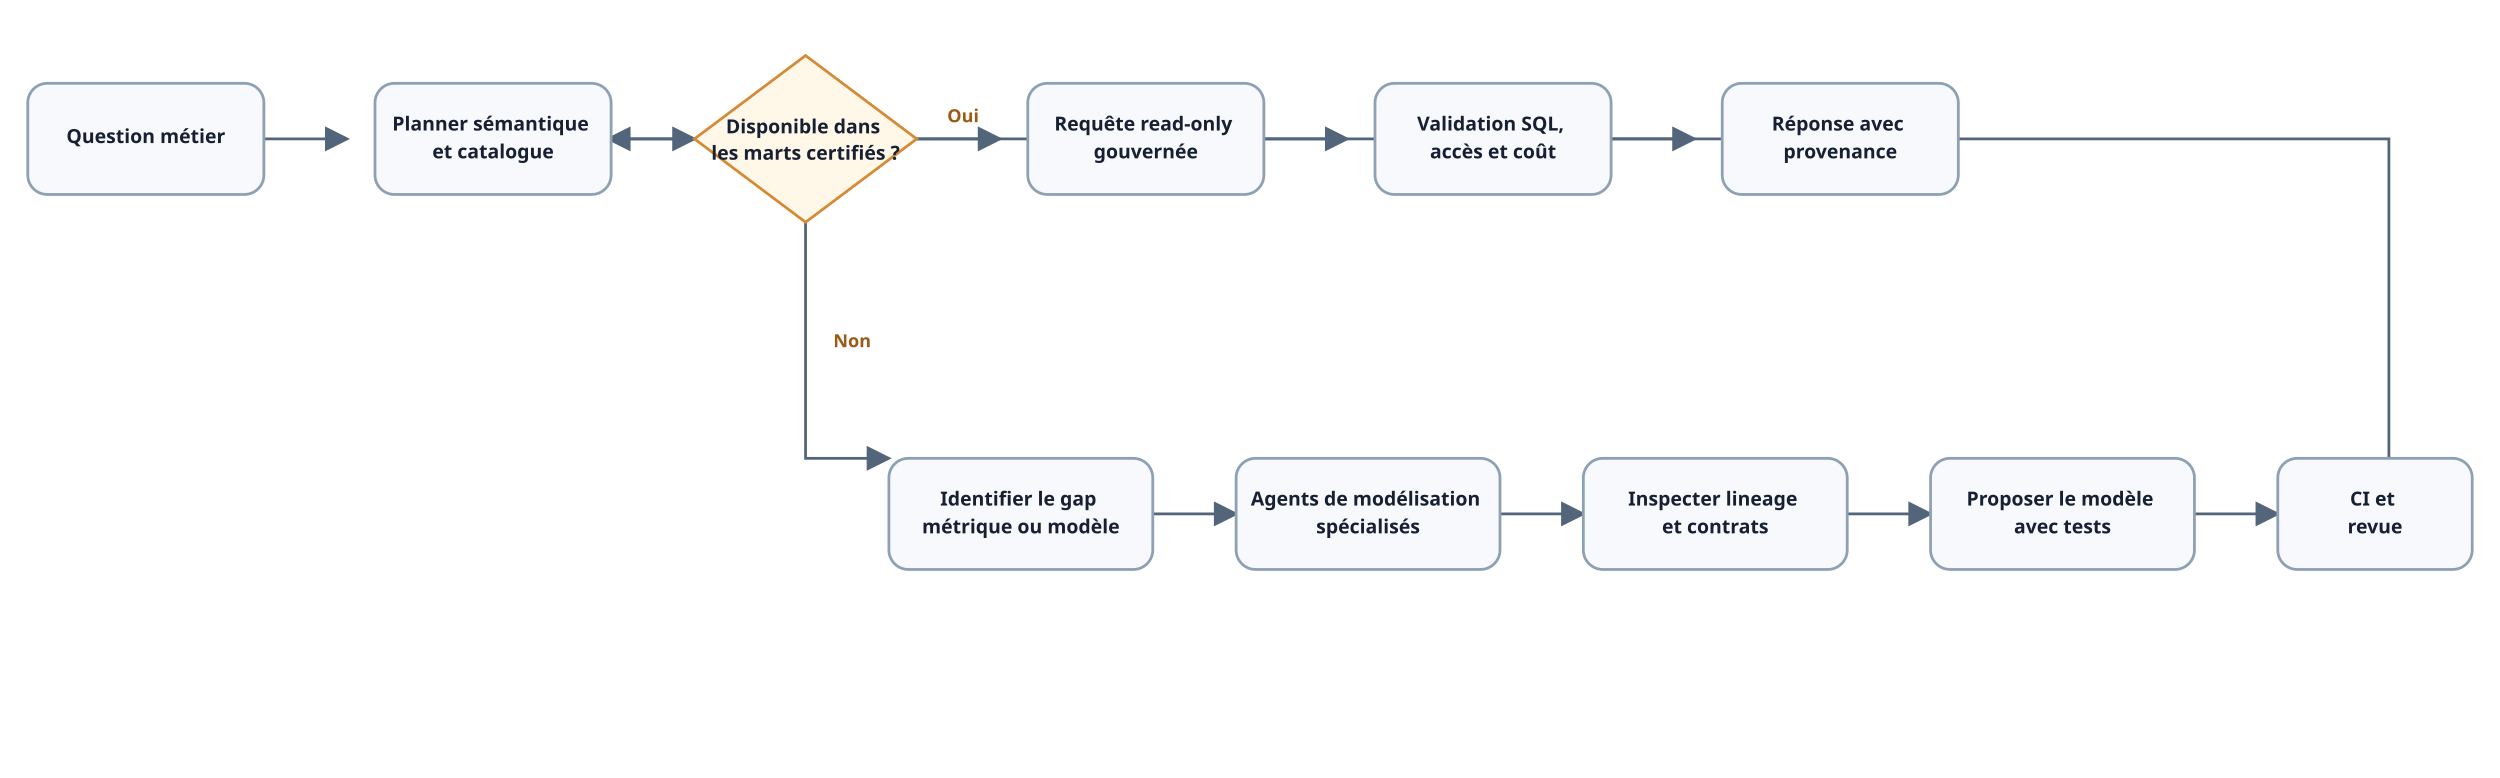
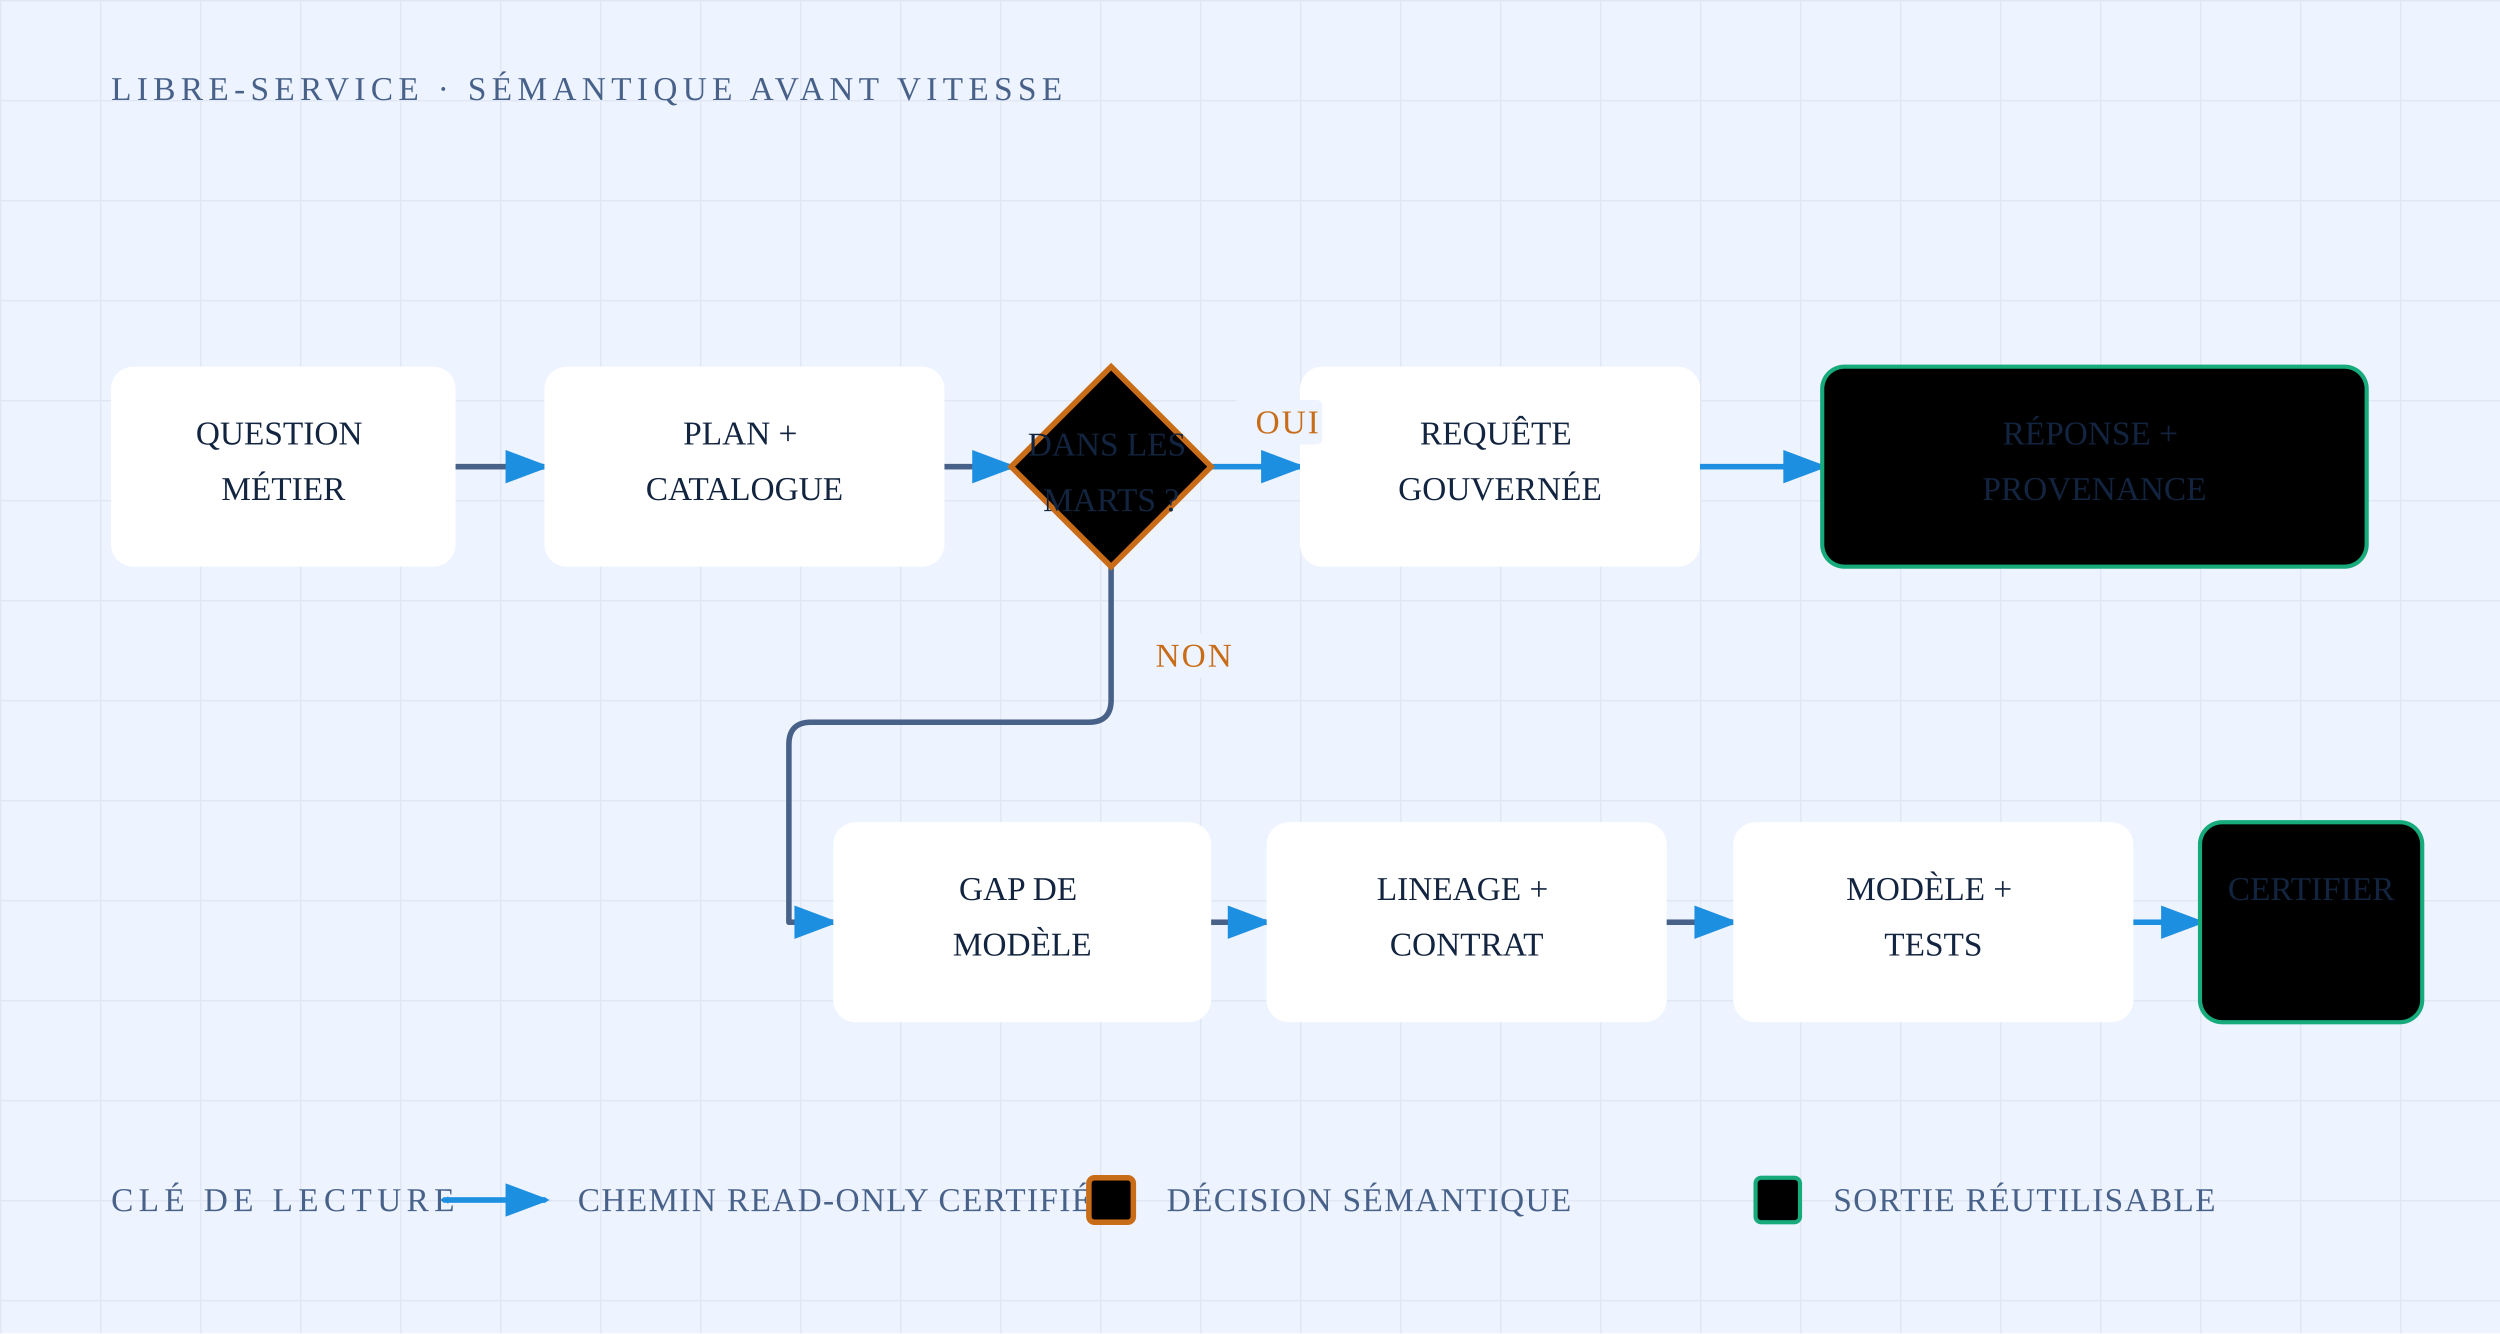
- <svg xmlns="http://www.w3.org/2000/svg" viewBox="0 0 1800 560" role="img" aria-labelledby="title desc">
+ <svg xmlns="http://www.w3.org/2000/svg" viewBox="0 0 900 480" role="img" aria-labelledby="self-service-analytics-fr-title self-service-analytics-fr-desc">
  <defs>
-     <marker id="arrow" markerWidth="9" markerHeight="9" refX="7" refY="4.5" orient="auto">
-       <path d="M0 0 9 4.5 0 9Z" fill="#52657a" />
+     <pattern id="self-service-analytics-fr-grid" width="36" height="36" patternUnits="userSpaceOnUse">
+       <path d="M36 0H0V36" class="inline-grid-line" />
+     </pattern>
+     <marker id="self-service-analytics-fr-arrow" markerWidth="8" markerHeight="6" refX="7" refY="3" orient="auto">
+       <path d="M0 0L8 3L0 6Z" class="inline-arrow" />
    </marker>
-     <style>.node{fill:#f7f9fc;stroke:#8ea0b3;stroke-width:2}.decision{fill:#fff7e8;stroke:#d58a35;stroke-width:2}.text{fill:#172033;font:600 14px system-ui,sans-serif;text-anchor:middle}.edge{fill:none;stroke:#52657a;stroke-width:2;marker-end:url(#arrow)}.branch{fill:#9a5a18;font:600 13px system-ui,sans-serif}</style>
+     <marker id="self-service-analytics-fr-arrow-hot" markerWidth="8" markerHeight="6" refX="7" refY="3" orient="auto">
+       <path d="M0 0L8 3L0 6Z" class="inline-arrow-hot" />
+     </marker>
+     <marker id="self-service-analytics-fr-arrow-link" markerWidth="8" markerHeight="6" refX="7" refY="3" orient="auto">
+       <path d="M0 0L8 3L0 6Z" class="inline-arrow-link" />
+     </marker>
+     <style>
+       .inline-paper { fill: var(--visual-surface, #edf3ff); }
+       .inline-grid-line { fill: none; stroke: var(--visual-grid, rgba(18,36,63,.08)); stroke-width: 1; }
+       .inline-node { fill: var(--visual-surface-strong, #fff); stroke: color-mix(in srgb, var(--visual-ink, #12243f) 32%, transparent); stroke-width: 1.5; }
+       .inline-node-hot { fill: color-mix(in srgb, var(--visual-hot, #c86c18) 14%, var(--visual-surface-strong, #fff)); stroke: var(--visual-hot, #c86c18); stroke-width: 2; }
+       .inline-node-success { fill: color-mix(in srgb, var(--visual-line-secondary, #17aa7b) 12%, var(--visual-surface-strong, #fff)); stroke: var(--visual-line-secondary, #17aa7b); stroke-width: 1.5; }
+       .inline-route { fill: none; stroke: var(--visual-line, #1d8fe1); stroke-width: 2; stroke-linecap: round; stroke-linejoin: round; marker-end: url(#self-service-analytics-fr-arrow); }
+       .inline-route-muted { stroke: var(--visual-muted, #486189); }
+       .inline-route-hot { stroke: var(--visual-hot, #c86c18); marker-end: url(#self-service-analytics-fr-arrow-hot); }
+       .inline-arrow { fill: var(--visual-line, #1d8fe1); }
+       .inline-arrow-hot { fill: var(--visual-hot, #c86c18); }
+       .inline-arrow-link { fill: var(--visual-line-secondary, #17aa7b); }
+       .inline-name { fill: var(--visual-ink, #12243f); font: 600 16px var(--font-display, 'Space Grotesk', sans-serif); text-anchor: middle; }
+       .inline-eyebrow { fill: var(--visual-muted, #486189); font: 500 8px var(--font-mono, 'IBM Plex Mono', monospace); letter-spacing: .16em; }
+       .inline-branch { fill: var(--visual-hot, #c86c18); font: 600 12px var(--font-mono, 'IBM Plex Mono', monospace); letter-spacing: .06em; }
+       .inline-mask { fill: var(--visual-surface, #edf3ff); }
+       .inline-rule { stroke: color-mix(in srgb, var(--visual-ink, #12243f) 18%, transparent); stroke-width: 1; }
+       .inline-legend { fill: var(--visual-muted, #486189); font: 400 8px var(--font-mono, 'IBM Plex Mono', monospace); letter-spacing: .04em; }
+     </style>
  </defs>
-   <path class="edge" d="M190 100H248" />
-   <path class="edge" d="M440 100H498" />
-   <path class="edge" d="M660 100H718" />
-   <path class="edge" d="M910 100H968" />
-   <path class="edge" d="M1160 100H1218" />
-   <path class="edge" d="M580 160V330H638" />
-   <path class="edge" d="M830 370H888" />
-   <path class="edge" d="M1080 370H1138" />
-   <path class="edge" d="M1330 370H1388" />
-   <path class="edge" d="M1580 370H1638" />
-   <path class="edge" d="M1720 330V100H440" />
-   <text class="branch" x="682" y="88">Oui</text>
-   <text class="branch" x="600" y="250">Non</text>
-   <rect class="node" x="20" y="60" width="170" height="80" rx="14" />
-   <rect class="node" x="270" y="60" width="170" height="80" rx="14" />
-   <polygon class="decision" points="580,40 660,100 580,160 500,100" />
-   <rect class="node" x="740" y="60" width="170" height="80" rx="14" />
-   <rect class="node" x="990" y="60" width="170" height="80" rx="14" />
-   <rect class="node" x="1240" y="60" width="170" height="80" rx="14" />
-   <rect class="node" x="640" y="330" width="190" height="80" rx="14" />
-   <rect class="node" x="890" y="330" width="190" height="80" rx="14" />
-   <rect class="node" x="1140" y="330" width="190" height="80" rx="14" />
-   <rect class="node" x="1390" y="330" width="190" height="80" rx="14" />
-   <rect class="node" x="1640" y="330" width="140" height="80" rx="14" />
-   <g class="text">
-     <text x="105" y="103">Question métier</text>
-     <text x="355" y="94">
-       <tspan x="355">Planner sémantique</tspan>
-       <tspan x="355" dy="20">et catalogue</tspan>
-     </text>
-     <text x="580" y="96">
-       <tspan x="580">Disponible dans</tspan>
-       <tspan x="580" dy="19">les marts certifiés ?</tspan>
-     </text>
-     <text x="825" y="94">
-       <tspan x="825">Requête read-only</tspan>
-       <tspan x="825" dy="20">gouvernée</tspan>
-     </text>
-     <text x="1075" y="94">
-       <tspan x="1075">Validation SQL,</tspan>
-       <tspan x="1075" dy="20">accès et coût</tspan>
-     </text>
-     <text x="1325" y="94">
-       <tspan x="1325">Réponse avec</tspan>
-       <tspan x="1325" dy="20">provenance</tspan>
-     </text>
-     <text x="735" y="364">
-       <tspan x="735">Identifier le gap</tspan>
-       <tspan x="735" dy="20">métrique ou modèle</tspan>
-     </text>
-     <text x="985" y="364">
-       <tspan x="985">Agents de modélisation</tspan>
-       <tspan x="985" dy="20">spécialisés</tspan>
-     </text>
-     <text x="1235" y="364">
-       <tspan x="1235">Inspecter lineage</tspan>
-       <tspan x="1235" dy="20">et contrats</tspan>
-     </text>
-     <text x="1485" y="364">
-       <tspan x="1485">Proposer le modèle</tspan>
-       <tspan x="1485" dy="20">avec tests</tspan>
-     </text>
-     <text x="1710" y="364">
-       <tspan x="1710">CI et</tspan>
-       <tspan x="1710" dy="20">revue</tspan>
-     </text>
-   </g>
+   <rect width="900" height="480" class="inline-paper" />
+   <rect width="900" height="480" fill="url(#self-service-analytics-fr-grid)" opacity=".7" />
+   <text x="40" y="36" class="inline-eyebrow">LIBRE-SERVICE · SÉMANTIQUE AVANT VITESSE</text>
+   <path d="M164 168H196" class="inline-route inline-route-muted" />
+   <path d="M340 168H364" class="inline-route inline-route-muted" />
+   <path d="M436 168H468" class="inline-route" />
+   <path d="M612 168H656" class="inline-route" />
+   <path d="M400 204V252Q400 260 392 260H292Q284 260 284 268V332H300" class="inline-route inline-route-muted" />
+   <path d="M436 332H456" class="inline-route inline-route-muted" />
+   <path d="M600 332H624" class="inline-route inline-route-muted" />
+   <path d="M768 332H792" class="inline-route" />
+   <rect x="40" y="132" width="124" height="72" rx="8" class="inline-node" />
+   <rect x="196" y="132" width="144" height="72" rx="8" class="inline-node" />
+   <polygon points="400,132 436,168 400,204 364,168" class="inline-node-hot" />
+   <rect x="468" y="132" width="144" height="72" rx="8" class="inline-node" />
+   <rect x="656" y="132" width="196" height="72" rx="8" class="inline-node-success" />
+   <rect x="300" y="296" width="136" height="72" rx="8" class="inline-node" />
+   <rect x="456" y="296" width="144" height="72" rx="8" class="inline-node" />
+   <rect x="624" y="296" width="144" height="72" rx="8" class="inline-node" />
+   <rect x="792" y="296" width="80" height="72" rx="8" class="inline-node-success" />
+   <text x="102" y="160" class="inline-name">
+     <tspan x="102">QUESTION</tspan>
+     <tspan x="102" dy="20">MÉTIER</tspan>
+   </text>
+   <text x="268" y="160" class="inline-name">
+     <tspan x="268">PLAN +</tspan>
+     <tspan x="268" dy="20">CATALOGUE</tspan>
+   </text>
+   <text x="400" y="164" class="inline-name">
+     <tspan x="400">DANS LES</tspan>
+     <tspan x="400" dy="20">MARTS ?</tspan>
+   </text>
+   <text x="540" y="160" class="inline-name">
+     <tspan x="540">REQUÊTE</tspan>
+     <tspan x="540" dy="20">GOUVERNÉE</tspan>
+   </text>
+   <text x="754" y="160" class="inline-name">
+     <tspan x="754">RÉPONSE +</tspan>
+     <tspan x="754" dy="20">PROVENANCE</tspan>
+   </text>
+   <text x="368" y="324" class="inline-name">
+     <tspan x="368">GAP DE</tspan>
+     <tspan x="368" dy="20">MODÈLE</tspan>
+   </text>
+   <text x="528" y="324" class="inline-name">
+     <tspan x="528">LINEAGE +</tspan>
+     <tspan x="528" dy="20">CONTRAT</tspan>
+   </text>
+   <text x="696" y="324" class="inline-name">
+     <tspan x="696">MODÈLE +</tspan>
+     <tspan x="696" dy="20">TESTS</tspan>
+   </text>
+   <text x="832" y="324" class="inline-name">
+     <tspan x="832">CERTIFIER</tspan>
+   </text>
+   <rect x="444" y="144" width="32" height="16" rx="2" class="inline-mask" />
+   <text x="452" y="156" class="inline-branch">OUI</text>
+   <rect x="408" y="228" width="28" height="16" rx="2" class="inline-mask" />
+   <text x="416" y="240" class="inline-branch">NON</text>
+   <line x1="40" y1="408" x2="860" y2="408" class="inline-rule" />
+   <text x="40" y="436" class="inline-eyebrow">CLÉ DE LECTURE</text>
+   <line x1="160" y1="432" x2="196" y2="432" class="inline-route" />
+   <text x="208" y="436" class="inline-legend">CHEMIN READ-ONLY CERTIFIÉ</text>
+   <rect x="392" y="424" width="16" height="16" rx="2" class="inline-node-hot" />
+   <text x="420" y="436" class="inline-legend">DÉCISION SÉMANTIQUE</text>
+   <rect x="632" y="424" width="16" height="16" rx="2" class="inline-node-success" />
+   <text x="660" y="436" class="inline-legend">SORTIE RÉUTILISABLE</text>
</svg>
